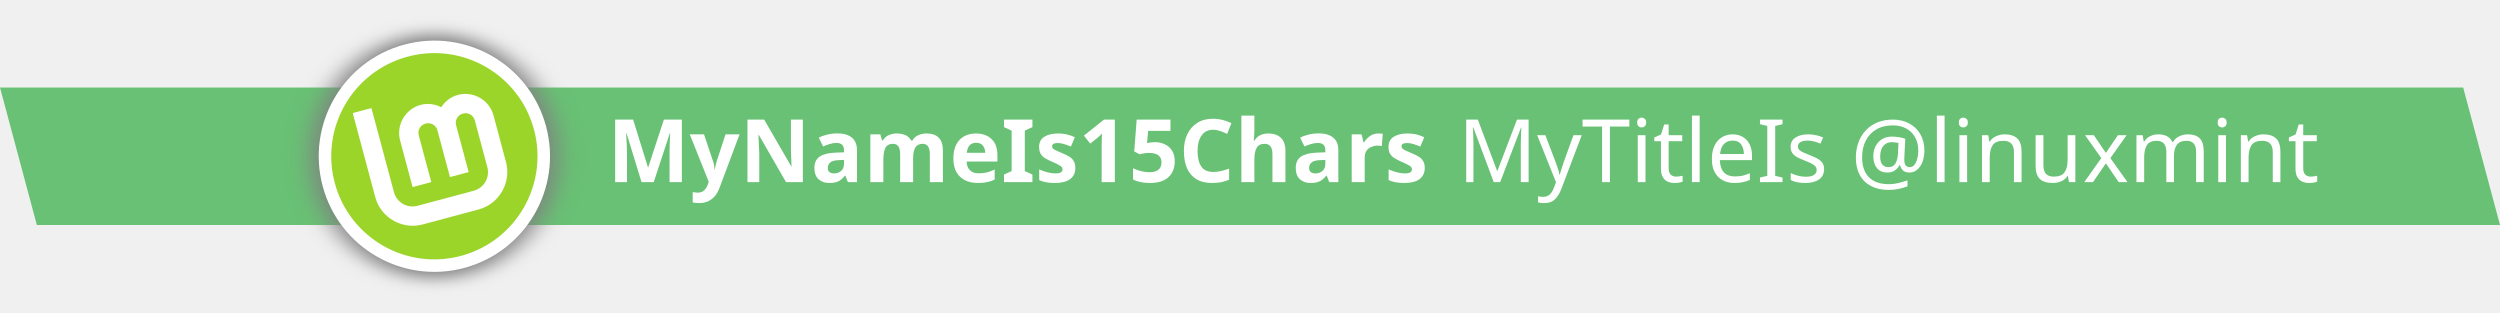
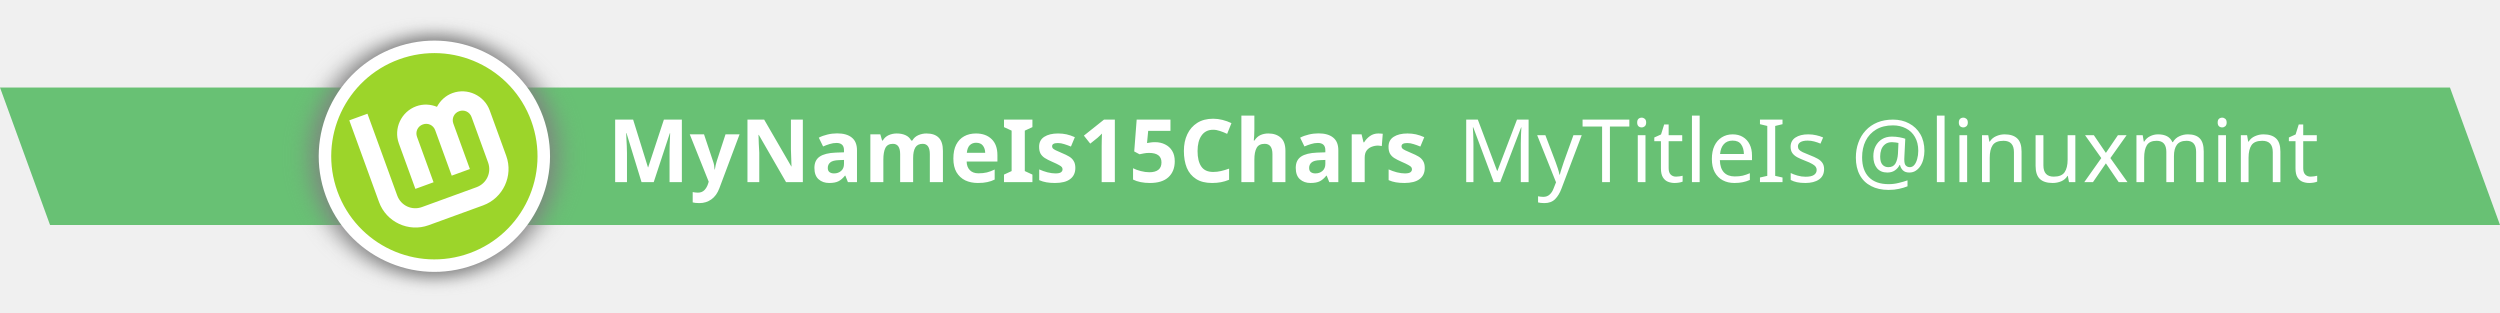
<svg xmlns="http://www.w3.org/2000/svg" width="400" height="50" viewBox="0 0 400 50" version="1.1" id="SVGRoot" xml:space="preserve">
  <defs id="defs132">
    <filter style="color-interpolation-filters:sRGB" id="filter4294" x="-0.012" y="-0.109" width="1.025" height="1.218">
      <feFlood flood-opacity="0.502" flood-color="rgb(0,0,0)" result="flood" id="feFlood4284" />
      <feComposite in="flood" in2="SourceGraphic" operator="in" result="composite1" id="feComposite4286" />
      <feGaussianBlur in="composite1" stdDeviation="2" result="blur" id="feGaussianBlur4288" />
      <feOffset dx="0" dy="0" result="offset" id="feOffset4290" />
      <feComposite in="offset" in2="offset" operator="atop" result="composite2" id="feComposite4292" />
    </filter>
    <filter style="color-interpolation-filters:sRGB" id="filter3763" x="-0.135" y="-0.135" width="1.27" height="1.27">
      <feGaussianBlur stdDeviation="1.665" id="feGaussianBlur3765" />
    </filter>
  </defs>
  <g id="layer1" style="display:inline">
-     <path id="background-bar" style="fill:#68c174;fill-opacity:1;stroke-width:1;stroke-opacity:0.25" d="m 0,14 h 394.106 l 5.895,22 H 5.895 Z" />
+     <path id="bkgnd-bar" style="opacity:1;fill:#68c174;fill-opacity:1.0;stroke:none;stroke-width:0" d="M 0 14 L 8.008 36 L 400 36 L 391.992 14 L 0 14 z " />
    <g id="logo-halo" transform="rotate(-15,64.4998,-12.97727)" style="display:inline">
      <circle style="fill:#808080;fill-opacity:1;stroke:#808080;stroke-width:2;stroke-miterlimit:4;stroke-dasharray:none;stroke-opacity:1;filter:url(#filter3763)" id="circle-shadow" cx="59.5" cy="25" r="18.5" />
-       <circle style="fill:#ffffff;fill-opacity:1;stroke:none;stroke-width:0;stroke-miterlimit:4;stroke-dasharray:none" id="halo" cx="59.5" cy="25" r="18.5" />
-       <circle style="fill:#9cd52a;fill-opacity:1;stroke:none;stroke-width:0;stroke-miterlimit:4;stroke-dasharray:none" id="background-circle" cx="59.5" cy="25" r="16.5" />
-       <path style="color:#000000;fill:#ffffff;fill-opacity:1;stroke:none;stroke-width:0;stroke-dasharray:none" d="m 48.672,14.945 v 13.922 c 0,3.399 2.789,6.188 6.188,6.188 h 9.281 c 3.399,0 6.188,-2.789 6.188,-6.188 v -7.734 c 0,-2.545 -2.096,-4.641 -4.641,-4.641 -1.189,0 -2.269,0.47 -3.094,1.217 -0.825,-0.747 -1.905,-1.217 -3.094,-1.217 -2.545,0 -4.641,2.096 -4.641,4.641 v 7.734 h 3.094 v -7.734 c 0,-0.873 0.674,-1.547 1.547,-1.547 0.873,0 1.547,0.674 1.547,1.547 v 7.734 h 3.094 v -7.734 c 0,-0.873 0.674,-1.547 1.547,-1.547 0.873,0 1.547,0.674 1.547,1.547 v 7.734 c 0,1.727 -1.367,3.094 -3.094,3.094 h -9.281 c -1.727,0 -3.094,-1.367 -3.094,-3.094 V 14.945 Z" id="Lm-path" />
+       <circle style="fill:#ffffff;fill-opacity:1;stroke:none;stroke-width:0;stroke-miterlimit:4;stroke-dasharray:none" id="halo" cx="57.095" cy="30.091" r="18.5" transform="rotate(-5)" />
+       <circle style="fill:#9cd52a;fill-opacity:1;stroke:none;stroke-width:0;stroke-miterlimit:4;stroke-dasharray:none" id="background-circle" cx="57.095" cy="30.091" r="16.5" transform="rotate(-5)" />
+       <path style="color:#000000;fill:#ffffff;fill-opacity:1;stroke:none;stroke-width:0;stroke-dasharray:none" d="m 47.837,15.927 1.213,13.869 c 0.296,3.386 3.317,5.921 6.703,5.625 l 9.246,-0.809 c 3.386,-0.296 5.921,-3.317 5.625,-6.703 l -0.674,-7.705 c -0.222,-2.535 -2.492,-4.44 -5.027,-4.219 -1.184,0.104 -2.219,0.666 -2.976,1.482 -0.887,-0.672 -2.004,-1.046 -3.188,-0.942 -2.535,0.222 -4.44,2.492 -4.219,5.027 l 0.674,7.705 3.082,-0.27 -0.674,-7.705 c -0.076,-0.869 0.537,-1.6 1.406,-1.676 0.869,-0.076 1.6,0.537 1.676,1.406 l 0.674,7.705 3.082,-0.27 -0.674,-7.705 c -0.076,-0.869 0.537,-1.6 1.406,-1.676 0.869,-0.076 1.6,0.537 1.676,1.406 l 0.674,7.705 c 0.151,1.72 -1.092,3.201 -2.812,3.352 l -9.246,0.809 c -1.72,0.151 -3.201,-1.092 -3.352,-2.812 L 50.919,15.658 Z" id="Lm-path" />
    </g>
  </g>
  <g id="layer2" style="display:inline">
    <text xml:space="preserve" style="font-weight:500;font-size:14px;font-family:Ubuntu;-inkscape-font-specification:'Ubuntu Medium';opacity:1;fill:#808080;fill-opacity:1;stroke-opacity:0.25" x="97.16" y="29.137" id="name">
      <tspan id="tspan4818" x="97.16" y="29.137" style="font-style:normal;font-variant:normal;font-weight:bold;font-stretch:normal;font-family:Ubuntu;-inkscape-font-specification:'Ubuntu Bold';fill:#ffffff;fill-opacity:1">MyNameIs15Chars</tspan>
    </text>
    <text xml:space="preserve" style="font-style:normal;font-variant:normal;font-weight:bold;font-stretch:normal;font-size:14px;font-family:Ubuntu;-inkscape-font-specification:'Ubuntu Bold';opacity:1;fill:#ffffff;fill-opacity:1;stroke-opacity:0.25" x="389.252" y="29.137" id="function">
      <tspan id="tspan4974" x="389.252" y="29.137" style="font-style:normal;font-variant:normal;font-weight:normal;font-stretch:normal;font-family:Ubuntu;-inkscape-font-specification:Ubuntu;text-align:end;text-anchor:end">MyTitleIs @linuxmint</tspan>
    </text>
  </g>
</svg>
